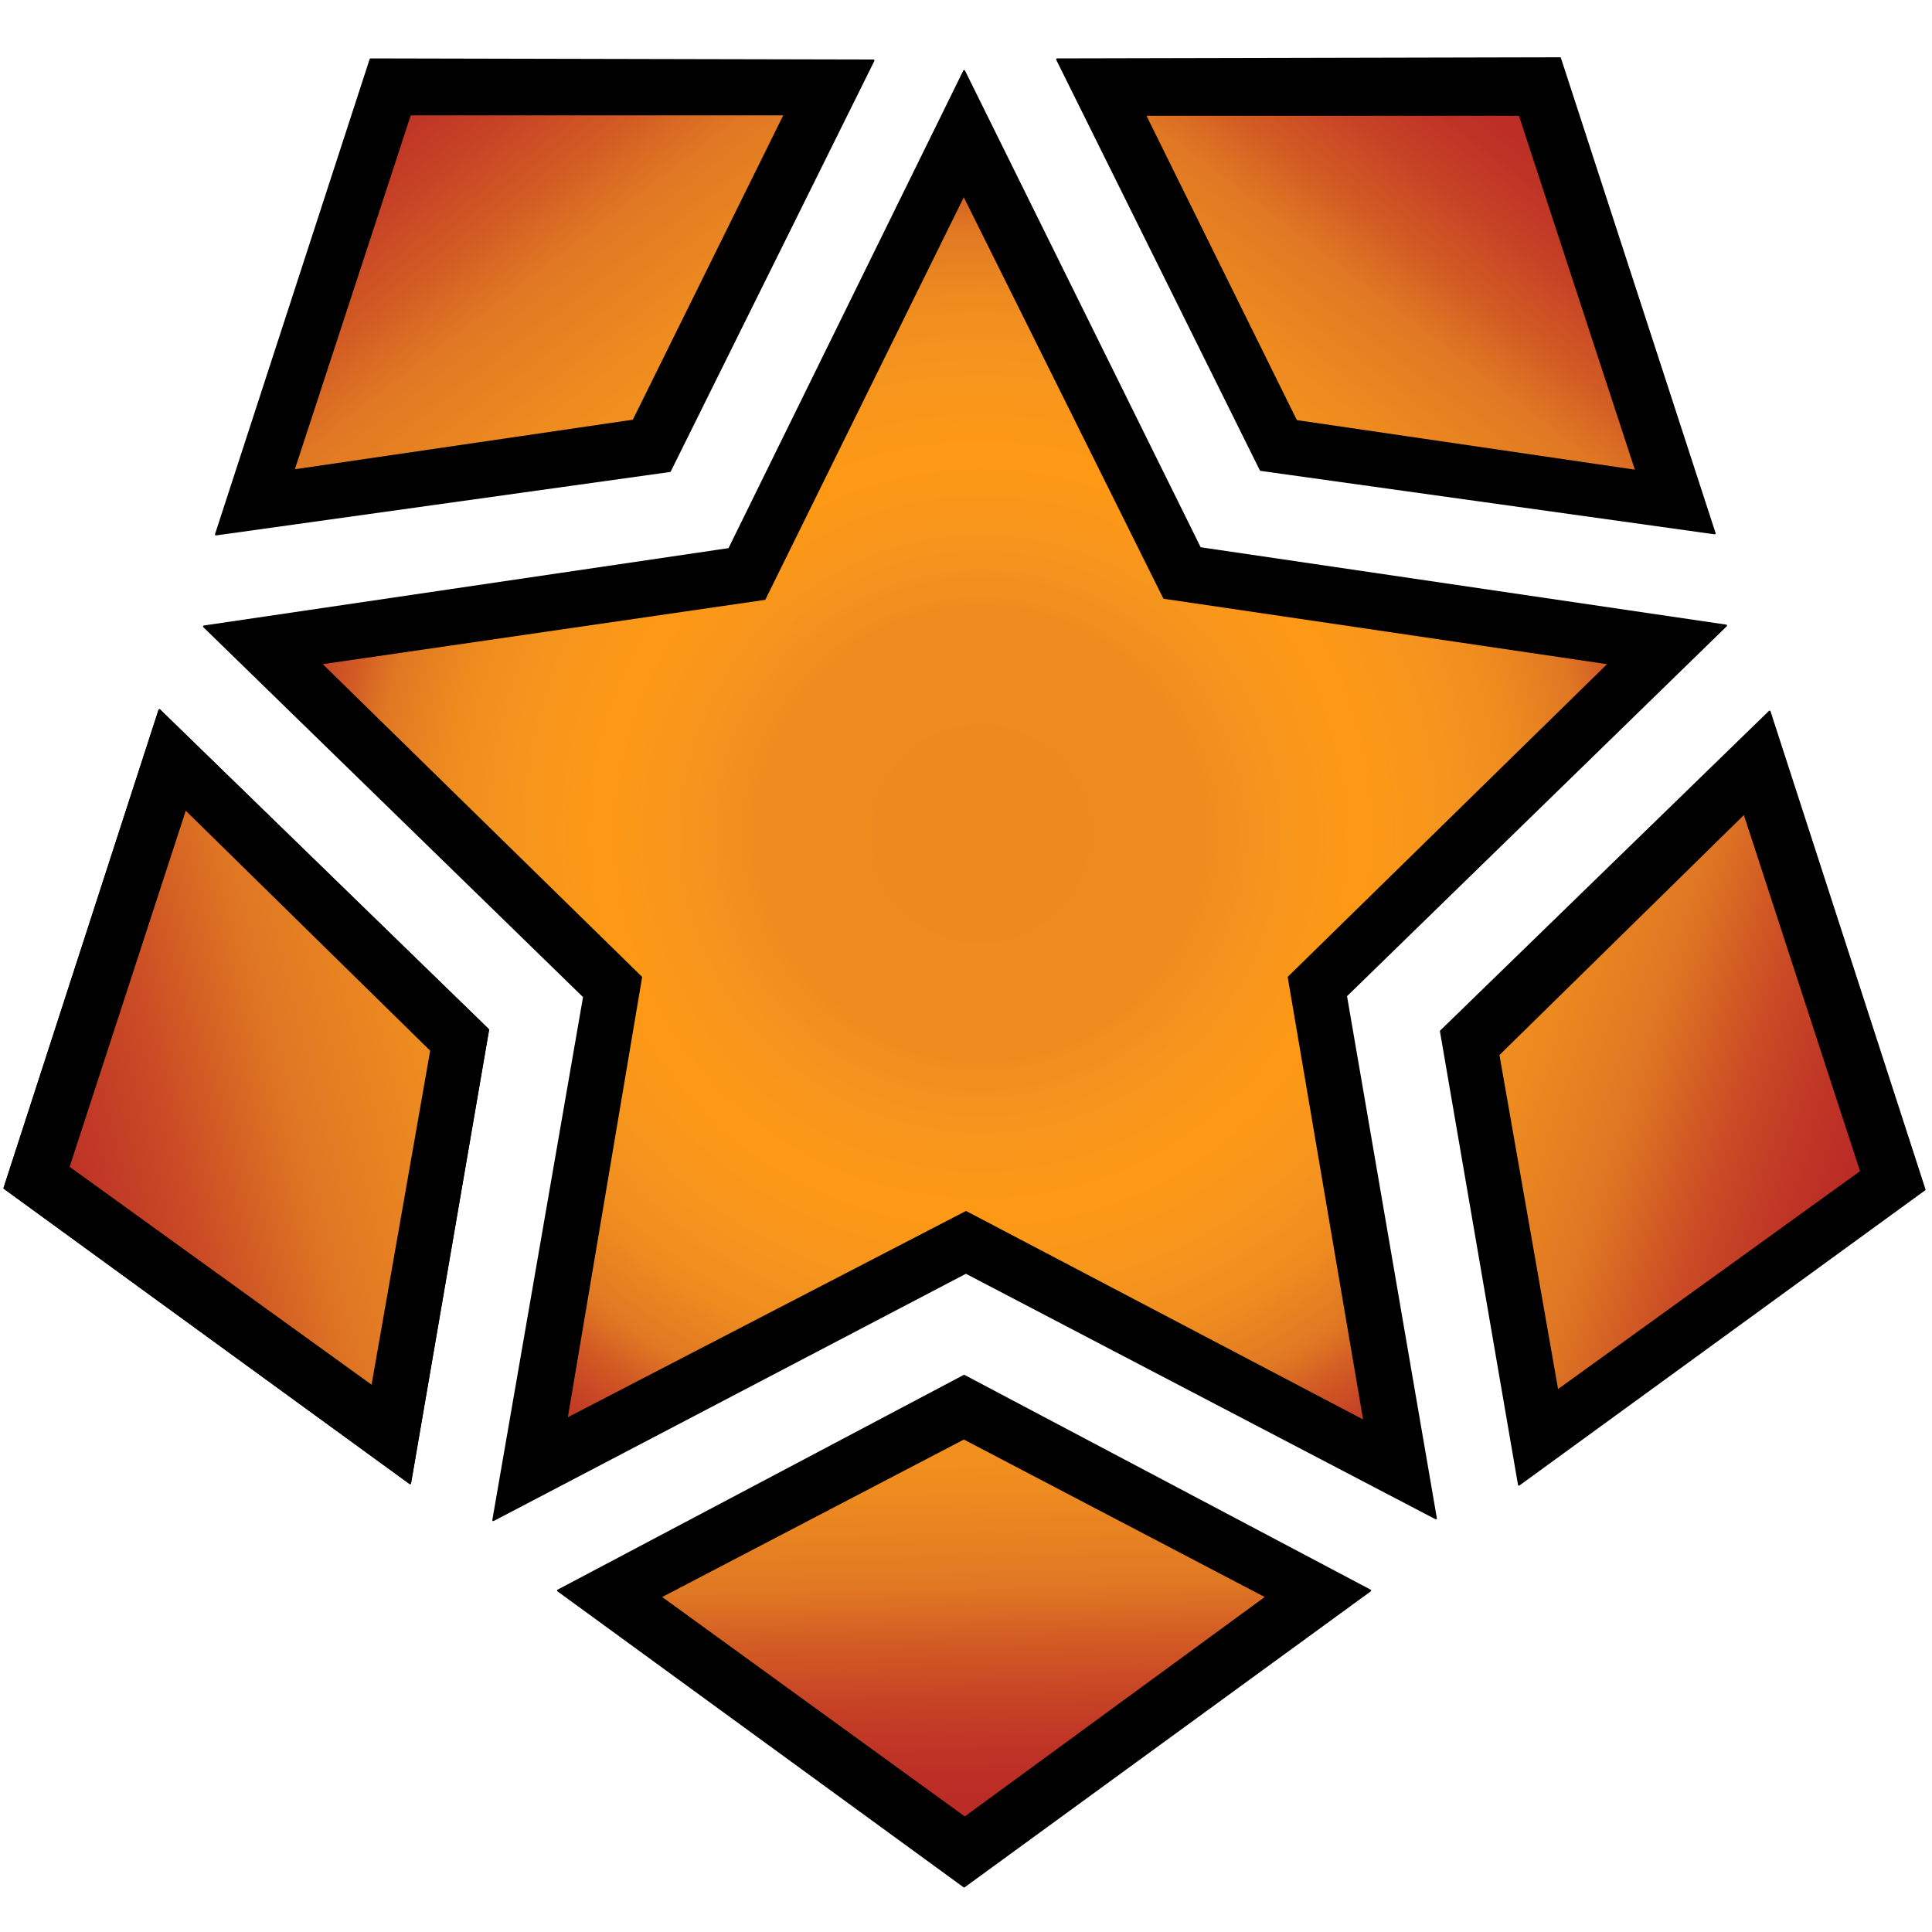
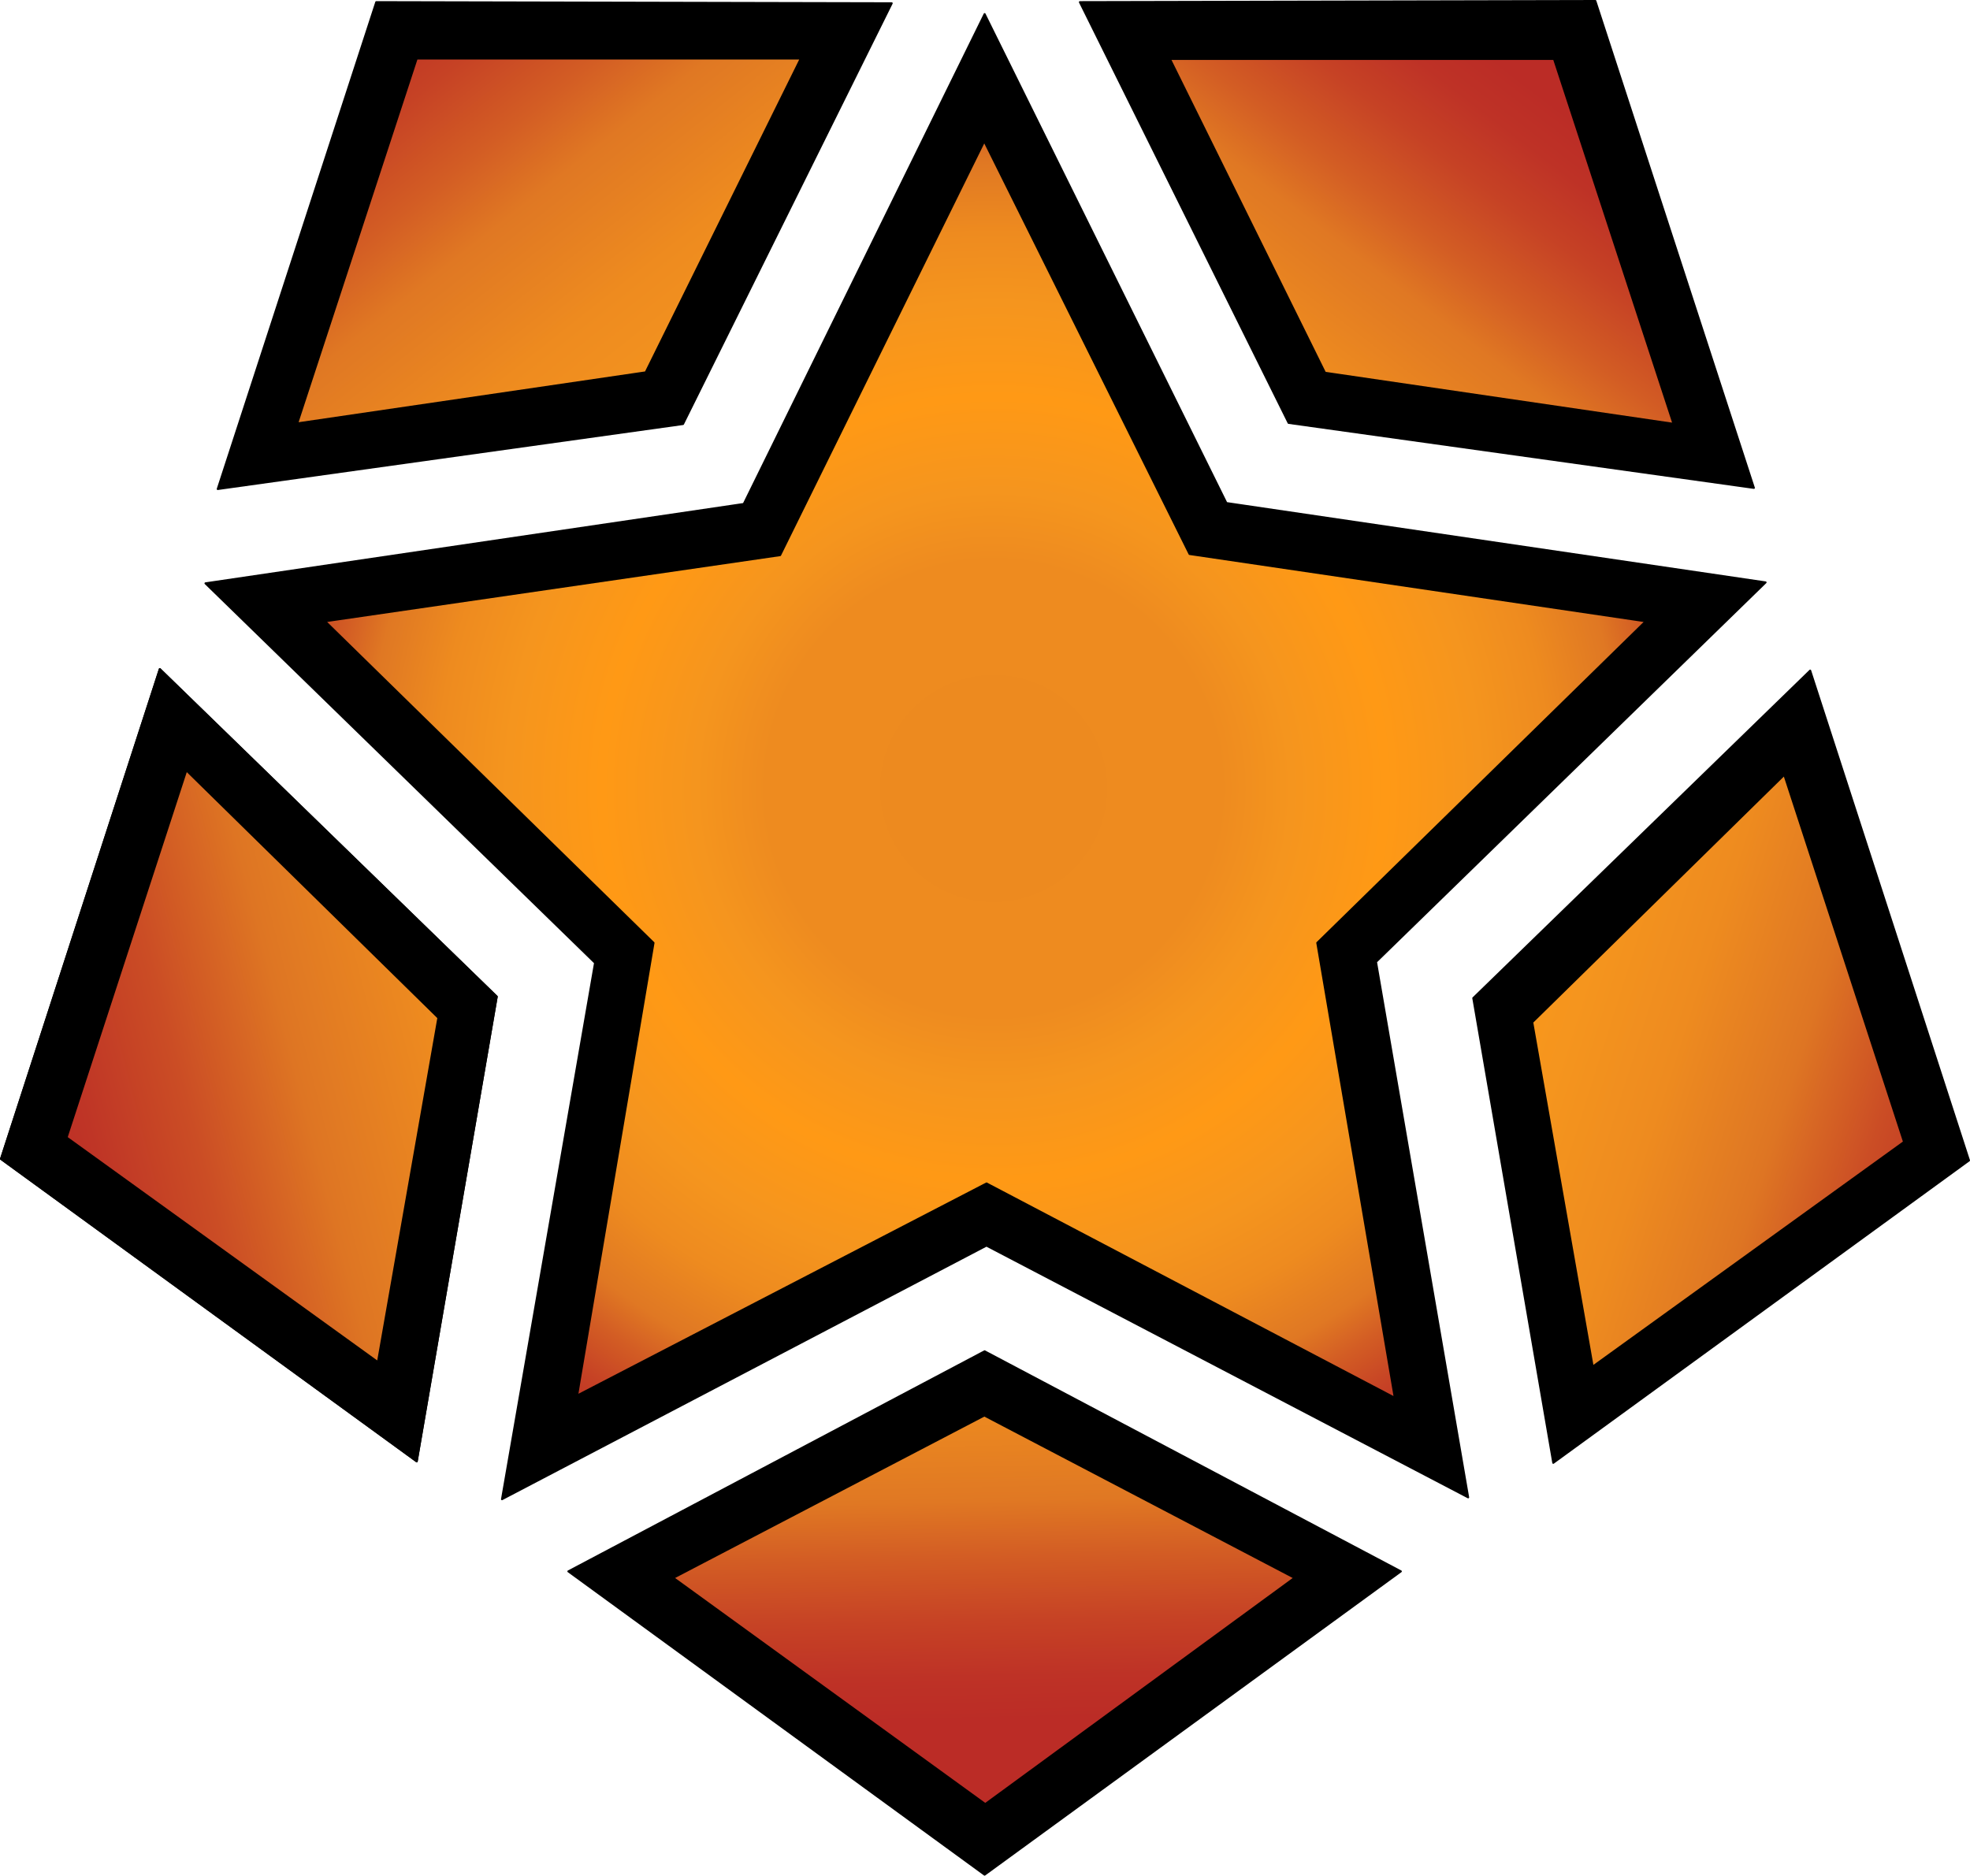
- <svg xmlns="http://www.w3.org/2000/svg" width="100%" height="100%" viewBox="0 0 1000 1000" version="1.1" xml:space="preserve" style="fill-rule:evenodd;clip-rule:evenodd;stroke-linecap:round;stroke-linejoin:round;stroke-miterlimit:1.5;">
-   <rect id="M" x="0" y="0" width="1000" height="1000" style="fill:none;" />
-   <g id="M1">
-     <g>
-       <path d="M255.316,786.822L302.31,515.916L105.581,324.256L377.408,284.173L499.038,36.764L621.13,283.712L893.417,323.795L696.689,515.456L743.222,785.9L499.96,658.741L255.316,786.822Z" style="stroke:black;stroke-width:1px;" />
-     </g>
-     <g id="Ebene1" transform="matrix(1,0,0,1,710.038,29.5263)">
-       <g transform="matrix(1,0,0,1,-710.038,-29.5263)">
-         <path d="M288.825,823.261L499.03,976.452L709.235,823.261L499.03,712.112L288.825,823.261Z" style="stroke:black;stroke-width:1px;" />
+ <svg xmlns="http://www.w3.org/2000/svg" xmlns:xlink="http://www.w3.org/1999/xlink" id="Layer_2" data-name="Layer 2" viewBox="0 0 1074.41 1023.09">
+   <defs>
+     <style>
+       .cls-1 {
+         fill: url(#linear-gradient);
+       }
+ 
+       .cls-1, .cls-2, .cls-3, .cls-4, .cls-5, .cls-6, .cls-7 {
+         fill-rule: evenodd;
+         stroke: #000;
+         stroke-linecap: round;
+         stroke-linejoin: round;
+         stroke-width: 1.08px;
+       }
+ 
+       .cls-2 {
+         fill: url(#linear-gradient-4);
+       }
+ 
+       .cls-3 {
+         fill: url(#linear-gradient-2);
+       }
+ 
+       .cls-4 {
+         fill: url(#linear-gradient-5);
+       }
+ 
+       .cls-5 {
+         fill: url(#radial-gradient);
+       }
+ 
+       .cls-7 {
+         fill: url(#linear-gradient-3);
+       }
+     </style>
+     <radialGradient id="radial-gradient" cx="-421.96" cy="1047.98" fx="-421.96" fy="1047.98" r="1" gradientTransform="translate(-283.7 480062.37) rotate(22.03) scale(424.55 -424.55)" gradientUnits="userSpaceOnUse">
+       <stop offset="0" stop-color="#ed8a1f" />
+       <stop offset=".29" stop-color="#ee8b1f" />
+       <stop offset=".38" stop-color="#f5951e" />
+       <stop offset=".5" stop-color="#ff9915" />
+       <stop offset=".62" stop-color="#f5951e" />
+       <stop offset=".71" stop-color="#ee8b1f" />
+       <stop offset=".79" stop-color="#e17a23" />
+       <stop offset=".8" stop-color="#e07823" />
+       <stop offset=".85" stop-color="#d35d24" />
+       <stop offset=".91" stop-color="#c64225" />
+       <stop offset=".96" stop-color="#be3226" />
+       <stop offset="1" stop-color="#bb2c26" />
+     </radialGradient>
+     <linearGradient id="linear-gradient" x1="-421.96" y1="1047.98" x2="-420.96" y2="1047.98" gradientTransform="translate(638269.16 1168670.14) rotate(-14.46) scale(773.45 -1231.35)" gradientUnits="userSpaceOnUse">
+       <stop offset="0" stop-color="#bb2c26" />
+       <stop offset=".04" stop-color="#bf3526" />
+       <stop offset=".11" stop-color="#cb4d25" />
+       <stop offset=".19" stop-color="#de7523" />
+       <stop offset=".21" stop-color="#e17a23" />
+       <stop offset=".29" stop-color="#ee8b1f" />
+       <stop offset=".38" stop-color="#f5951e" />
+       <stop offset=".5" stop-color="#ff9915" />
+       <stop offset=".62" stop-color="#f5951e" />
+       <stop offset=".71" stop-color="#ee8b1f" />
+       <stop offset=".79" stop-color="#e17a23" />
+       <stop offset=".8" stop-color="#e07823" />
+       <stop offset=".85" stop-color="#d35d24" />
+       <stop offset=".91" stop-color="#c64225" />
+       <stop offset=".96" stop-color="#be3226" />
+       <stop offset="1" stop-color="#bb2c26" />
+     </linearGradient>
+     <linearGradient id="linear-gradient-2" y1="1047.98" y2="1047.98" gradientTransform="translate(-591296.25 960436.8) rotate(-162.51) scale(655.38 1043.39)" xlink:href="#linear-gradient" />
+     <linearGradient id="linear-gradient-3" y1="1047.97" y2="1047.97" gradientTransform="translate(567408.98 78769.34) rotate(-53.09) scale(658.78 -477.38)" xlink:href="#linear-gradient" />
+     <linearGradient id="linear-gradient-4" y1="1047.96" y2="1047.96" gradientTransform="translate(-648373.97 99227.28) rotate(-127.7) scale(755.67 547.59)" xlink:href="#linear-gradient" />
+     <linearGradient id="linear-gradient-5" y1="1047.98" y2="1047.98" gradientTransform="translate(-385505.55 255053.33) rotate(89.35) scale(593.2 -371.08)" xlink:href="#linear-gradient" />
+   </defs>
+   <g id="Layer_1-2" data-name="Layer 1">
+     <g id="M1">
+       <path class="cls-6" d="M273.78,817.75l50.75-292.58-212.47-206.99,293.57-43.29L537,7.68l131.86,266.7,294.07,43.29-212.47,206.99,50.26,292.08-262.72-137.33-264.22,138.33Z" />
+       <g id="Ebene1">
+         <path class="cls-6" d="M309.97,857.1l227.02,165.45,227.02-165.45-227.02-120.04-227.02,120.04Z" />
+         <g id="Ebene11">
+           <path class="cls-6" d="M.54,632.14l86.62-267.18,183.75,178.65-43.63,253.49L.54,632.14Z" />
+           <path class="cls-6" d="M.54,632.14l86.62-267.18,183.75,178.65-43.63,253.49L.54,632.14Z" />
+         </g>
+         <path class="cls-6" d="M1073.87,632.95l-86.62-267.18-183.75,178.65,43.63,253.49,226.74-164.96Z" />
+         <path class="cls-6" d="M702.78,230.67L588.96,1.16l281.13-.62,86.46,265.58-253.77-35.45Z" />
+         <path class="cls-6" d="M372.51,231.29L486.33,1.78l-281.13-.62-86.46,265.58,253.77-35.45Z" />
      </g>
-       <g id="Ebene11" transform="matrix(1,0,0,1,-710.038,-29.5263)">
-         <path d="M2.319,614.964L82.522,367.574L252.658,532.992L212.261,767.703L2.319,614.964Z" style="stroke:black;stroke-width:1px;" />
-         <path d="M2.319,614.964L82.522,367.574L252.658,532.992L212.261,767.703L2.319,614.964Z" style="stroke:black;stroke-width:1px;" />
-       </g>
-       <g transform="matrix(-1,0,0,1,288.426,-28.7783)">
-         <path d="M2.319,614.964L82.522,367.574L252.658,532.992L212.261,767.703L2.319,614.964Z" style="stroke:black;stroke-width:1px;" />
-       </g>
-       <g transform="matrix(1,0,0,1,-710.038,-29.5263)">
-         <path d="M652.539,243.235L547.149,30.726L807.457,30.15L887.508,276.061L652.539,243.235Z" style="stroke:black;stroke-width:1px;" />
-       </g>
-       <g transform="matrix(-1,0,0,1,289.236,-28.9504)">
-         <path d="M652.539,243.235L547.149,30.726L807.457,30.15L887.508,276.061L652.539,243.235Z" style="stroke:black;stroke-width:1px;" />
+       <g id="Ebene2">
+         <path class="cls-5" d="M177.3,338.87l248.17-36.07,111.33-225.78,111.96,225.16,248.79,36.7-179.13,175.4,42.29,248.17-222.67-116.93-223.29,115.69,41.67-246.92-179.13-175.4Z" />
+         <path class="cls-1" d="M206.12,742.98l32.96-187.84-137.46-134.97-65.31,200.28,169.8,122.53Z" />
+         <path class="cls-3" d="M868.63,745.41l-32.96-187.84,137.46-134.97,65.31,200.28-169.8,122.53Z" />
+         <path class="cls-7" d="M912.71,231.18l-65.18-199.03h-209.48l84.59,171.17,190.08,27.86Z" />
+         <path class="cls-2" d="M162.08,230.96L227.26,31.93h209.48l-84.59,171.17-190.08,27.86Z" />
+         <path class="cls-4" d="M367.17,860.65l169.68-88.57,169.18,88.57-168.68,123.4-170.17-123.4Z" />
      </g>
    </g>
-     <g id="Ebene2">
-       <path d="M165.988,343.419L395.773,310.017L498.86,100.964L602.523,309.441L832.884,343.419L667.024,505.824L706.185,735.609L500.012,627.34L293.263,734.458L331.848,505.824L165.988,343.419Z" style="fill:url(#_Radial1);stroke:black;stroke-width:1px;" />
-       <path d="M192.674,717.595L223.197,543.672L95.923,418.701L35.453,604.142L192.674,717.595Z" style="fill:url(#_Linear2);stroke:black;stroke-width:1px;" />
-       <g transform="matrix(-1,0,0,1,998.776,2.24962)">
-         <path d="M192.674,717.595L223.197,543.672L95.923,418.701L35.453,604.142L192.674,717.595Z" style="fill:url(#_Linear3);stroke:black;stroke-width:1px;" />
-       </g>
-       <path d="M846.92,243.702L786.566,59.413L592.601,59.413L670.924,217.902L846.92,243.702Z" style="fill:url(#_Linear4);stroke:black;stroke-width:1px;" />
-       <g transform="matrix(-1,0,0,1,998.811,-0.201566)">
-         <path d="M846.92,243.702L786.566,59.413L592.601,59.413L670.924,217.902L846.92,243.702Z" style="fill:url(#_Linear5);stroke:black;stroke-width:1px;" />
-       </g>
-       <path d="M341.795,826.545L498.902,744.537L655.548,826.545L499.363,940.805L341.795,826.545Z" style="fill:url(#_Linear6);stroke:black;stroke-width:1px;" />
-     </g>
  </g>
-   <defs>
-     <radialGradient id="_Radial1" cx="0" cy="0" r="1" gradientUnits="userSpaceOnUse" gradientTransform="matrix(364.396,147.456,-147.456,364.396,507.593,431.644)">
-       <stop offset="0" style="stop-color:rgb(237,138,31);stop-opacity:1" />
-       <stop offset="0.29" style="stop-color:rgb(238,139,31);stop-opacity:1" />
-       <stop offset="0.38" style="stop-color:rgb(245,149,30);stop-opacity:1" />
-       <stop offset="0.5" style="stop-color:rgb(255,153,21);stop-opacity:1" />
-       <stop offset="0.62" style="stop-color:rgb(245,149,30);stop-opacity:1" />
-       <stop offset="0.71" style="stop-color:rgb(238,139,31);stop-opacity:1" />
-       <stop offset="0.79" style="stop-color:rgb(225,122,35);stop-opacity:1" />
-       <stop offset="0.8" style="stop-color:rgb(224,120,35);stop-opacity:1" />
-       <stop offset="0.85" style="stop-color:rgb(211,93,36);stop-opacity:1" />
-       <stop offset="0.91" style="stop-color:rgb(198,66,37);stop-opacity:1" />
-       <stop offset="0.96" style="stop-color:rgb(190,50,38);stop-opacity:1" />
-       <stop offset="1" style="stop-color:rgb(187,44,38);stop-opacity:1" />
-     </radialGradient>
-     <linearGradient id="_Linear2" x1="0" y1="0" x2="1" y2="0" gradientUnits="userSpaceOnUse" gradientTransform="matrix(693.471,-178.827,284.698,1104.02,14.3624,601.541)">
-       <stop offset="0" style="stop-color:rgb(187,44,38);stop-opacity:1" />
-       <stop offset="0.04" style="stop-color:rgb(191,53,38);stop-opacity:1" />
-       <stop offset="0.11" style="stop-color:rgb(203,77,37);stop-opacity:1" />
-       <stop offset="0.19" style="stop-color:rgb(222,117,35);stop-opacity:1" />
-       <stop offset="0.21" style="stop-color:rgb(225,122,35);stop-opacity:1" />
-       <stop offset="0.29" style="stop-color:rgb(238,139,31);stop-opacity:1" />
-       <stop offset="0.38" style="stop-color:rgb(245,149,30);stop-opacity:1" />
-       <stop offset="0.5" style="stop-color:rgb(255,153,21);stop-opacity:1" />
-       <stop offset="0.62" style="stop-color:rgb(245,149,30);stop-opacity:1" />
-       <stop offset="0.71" style="stop-color:rgb(238,139,31);stop-opacity:1" />
-       <stop offset="0.79" style="stop-color:rgb(225,122,35);stop-opacity:1" />
-       <stop offset="0.8" style="stop-color:rgb(224,120,35);stop-opacity:1" />
-       <stop offset="0.85" style="stop-color:rgb(211,93,36);stop-opacity:1" />
-       <stop offset="0.91" style="stop-color:rgb(198,66,37);stop-opacity:1" />
-       <stop offset="0.96" style="stop-color:rgb(190,50,38);stop-opacity:1" />
-       <stop offset="1" style="stop-color:rgb(187,44,38);stop-opacity:1" />
-     </linearGradient>
-     <linearGradient id="_Linear3" x1="0" y1="0" x2="1" y2="0" gradientUnits="userSpaceOnUse" gradientTransform="matrix(578.792,-182.342,290.294,921.452,42.0434,601.101)">
-       <stop offset="0" style="stop-color:rgb(187,44,38);stop-opacity:1" />
-       <stop offset="0.04" style="stop-color:rgb(191,53,38);stop-opacity:1" />
-       <stop offset="0.11" style="stop-color:rgb(203,77,37);stop-opacity:1" />
-       <stop offset="0.19" style="stop-color:rgb(222,117,35);stop-opacity:1" />
-       <stop offset="0.21" style="stop-color:rgb(225,122,35);stop-opacity:1" />
-       <stop offset="0.29" style="stop-color:rgb(238,139,31);stop-opacity:1" />
-       <stop offset="0.38" style="stop-color:rgb(245,149,30);stop-opacity:1" />
-       <stop offset="0.5" style="stop-color:rgb(255,153,21);stop-opacity:1" />
-       <stop offset="0.62" style="stop-color:rgb(245,149,30);stop-opacity:1" />
-       <stop offset="0.71" style="stop-color:rgb(238,139,31);stop-opacity:1" />
-       <stop offset="0.79" style="stop-color:rgb(225,122,35);stop-opacity:1" />
-       <stop offset="0.8" style="stop-color:rgb(224,120,35);stop-opacity:1" />
-       <stop offset="0.85" style="stop-color:rgb(211,93,36);stop-opacity:1" />
-       <stop offset="0.91" style="stop-color:rgb(198,66,37);stop-opacity:1" />
-       <stop offset="0.96" style="stop-color:rgb(190,50,38);stop-opacity:1" />
-       <stop offset="1" style="stop-color:rgb(187,44,38);stop-opacity:1" />
-     </linearGradient>
-     <linearGradient id="_Linear4" x1="0" y1="0" x2="1" y2="0" gradientUnits="userSpaceOnUse" gradientTransform="matrix(366.361,-487.711,353.414,265.479,419.046,544.802)">
-       <stop offset="0" style="stop-color:rgb(187,44,38);stop-opacity:1" />
-       <stop offset="0.04" style="stop-color:rgb(191,53,38);stop-opacity:1" />
-       <stop offset="0.11" style="stop-color:rgb(203,77,37);stop-opacity:1" />
-       <stop offset="0.19" style="stop-color:rgb(222,117,35);stop-opacity:1" />
-       <stop offset="0.21" style="stop-color:rgb(225,122,35);stop-opacity:1" />
-       <stop offset="0.29" style="stop-color:rgb(238,139,31);stop-opacity:1" />
-       <stop offset="0.38" style="stop-color:rgb(245,149,30);stop-opacity:1" />
-       <stop offset="0.5" style="stop-color:rgb(255,153,21);stop-opacity:1" />
-       <stop offset="0.62" style="stop-color:rgb(245,149,30);stop-opacity:1" />
-       <stop offset="0.71" style="stop-color:rgb(238,139,31);stop-opacity:1" />
-       <stop offset="0.79" style="stop-color:rgb(225,122,35);stop-opacity:1" />
-       <stop offset="0.8" style="stop-color:rgb(224,120,35);stop-opacity:1" />
-       <stop offset="0.85" style="stop-color:rgb(211,93,36);stop-opacity:1" />
-       <stop offset="0.91" style="stop-color:rgb(198,66,37);stop-opacity:1" />
-       <stop offset="0.96" style="stop-color:rgb(190,50,38);stop-opacity:1" />
-       <stop offset="1" style="stop-color:rgb(187,44,38);stop-opacity:1" />
-     </linearGradient>
-     <linearGradient id="_Linear5" x1="0" y1="0" x2="1" y2="0" gradientUnits="userSpaceOnUse" gradientTransform="matrix(427.874,-553.618,401.173,310.054,375.109,584.346)">
-       <stop offset="0" style="stop-color:rgb(187,44,38);stop-opacity:1" />
-       <stop offset="0.04" style="stop-color:rgb(191,53,38);stop-opacity:1" />
-       <stop offset="0.11" style="stop-color:rgb(203,77,37);stop-opacity:1" />
-       <stop offset="0.19" style="stop-color:rgb(222,117,35);stop-opacity:1" />
-       <stop offset="0.21" style="stop-color:rgb(225,122,35);stop-opacity:1" />
-       <stop offset="0.29" style="stop-color:rgb(238,139,31);stop-opacity:1" />
-       <stop offset="0.38" style="stop-color:rgb(245,149,30);stop-opacity:1" />
-       <stop offset="0.5" style="stop-color:rgb(255,153,21);stop-opacity:1" />
-       <stop offset="0.62" style="stop-color:rgb(245,149,30);stop-opacity:1" />
-       <stop offset="0.71" style="stop-color:rgb(238,139,31);stop-opacity:1" />
-       <stop offset="0.79" style="stop-color:rgb(225,122,35);stop-opacity:1" />
-       <stop offset="0.8" style="stop-color:rgb(224,120,35);stop-opacity:1" />
-       <stop offset="0.85" style="stop-color:rgb(211,93,36);stop-opacity:1" />
-       <stop offset="0.91" style="stop-color:rgb(198,66,37);stop-opacity:1" />
-       <stop offset="0.96" style="stop-color:rgb(190,50,38);stop-opacity:1" />
-       <stop offset="1" style="stop-color:rgb(187,44,38);stop-opacity:1" />
-     </linearGradient>
-     <linearGradient id="_Linear6" x1="0" y1="0" x2="1" y2="0" gradientUnits="userSpaceOnUse" gradientTransform="matrix(6.18669,549.224,-343.568,3.87009,493.381,381.322)">
-       <stop offset="0" style="stop-color:rgb(187,44,38);stop-opacity:1" />
-       <stop offset="0.04" style="stop-color:rgb(191,53,38);stop-opacity:1" />
-       <stop offset="0.11" style="stop-color:rgb(203,77,37);stop-opacity:1" />
-       <stop offset="0.19" style="stop-color:rgb(222,117,35);stop-opacity:1" />
-       <stop offset="0.21" style="stop-color:rgb(225,122,35);stop-opacity:1" />
-       <stop offset="0.29" style="stop-color:rgb(238,139,31);stop-opacity:1" />
-       <stop offset="0.38" style="stop-color:rgb(245,149,30);stop-opacity:1" />
-       <stop offset="0.5" style="stop-color:rgb(255,153,21);stop-opacity:1" />
-       <stop offset="0.62" style="stop-color:rgb(245,149,30);stop-opacity:1" />
-       <stop offset="0.71" style="stop-color:rgb(238,139,31);stop-opacity:1" />
-       <stop offset="0.79" style="stop-color:rgb(225,122,35);stop-opacity:1" />
-       <stop offset="0.8" style="stop-color:rgb(224,120,35);stop-opacity:1" />
-       <stop offset="0.85" style="stop-color:rgb(211,93,36);stop-opacity:1" />
-       <stop offset="0.91" style="stop-color:rgb(198,66,37);stop-opacity:1" />
-       <stop offset="0.96" style="stop-color:rgb(190,50,38);stop-opacity:1" />
-       <stop offset="1" style="stop-color:rgb(187,44,38);stop-opacity:1" />
-     </linearGradient>
-   </defs>
</svg>
